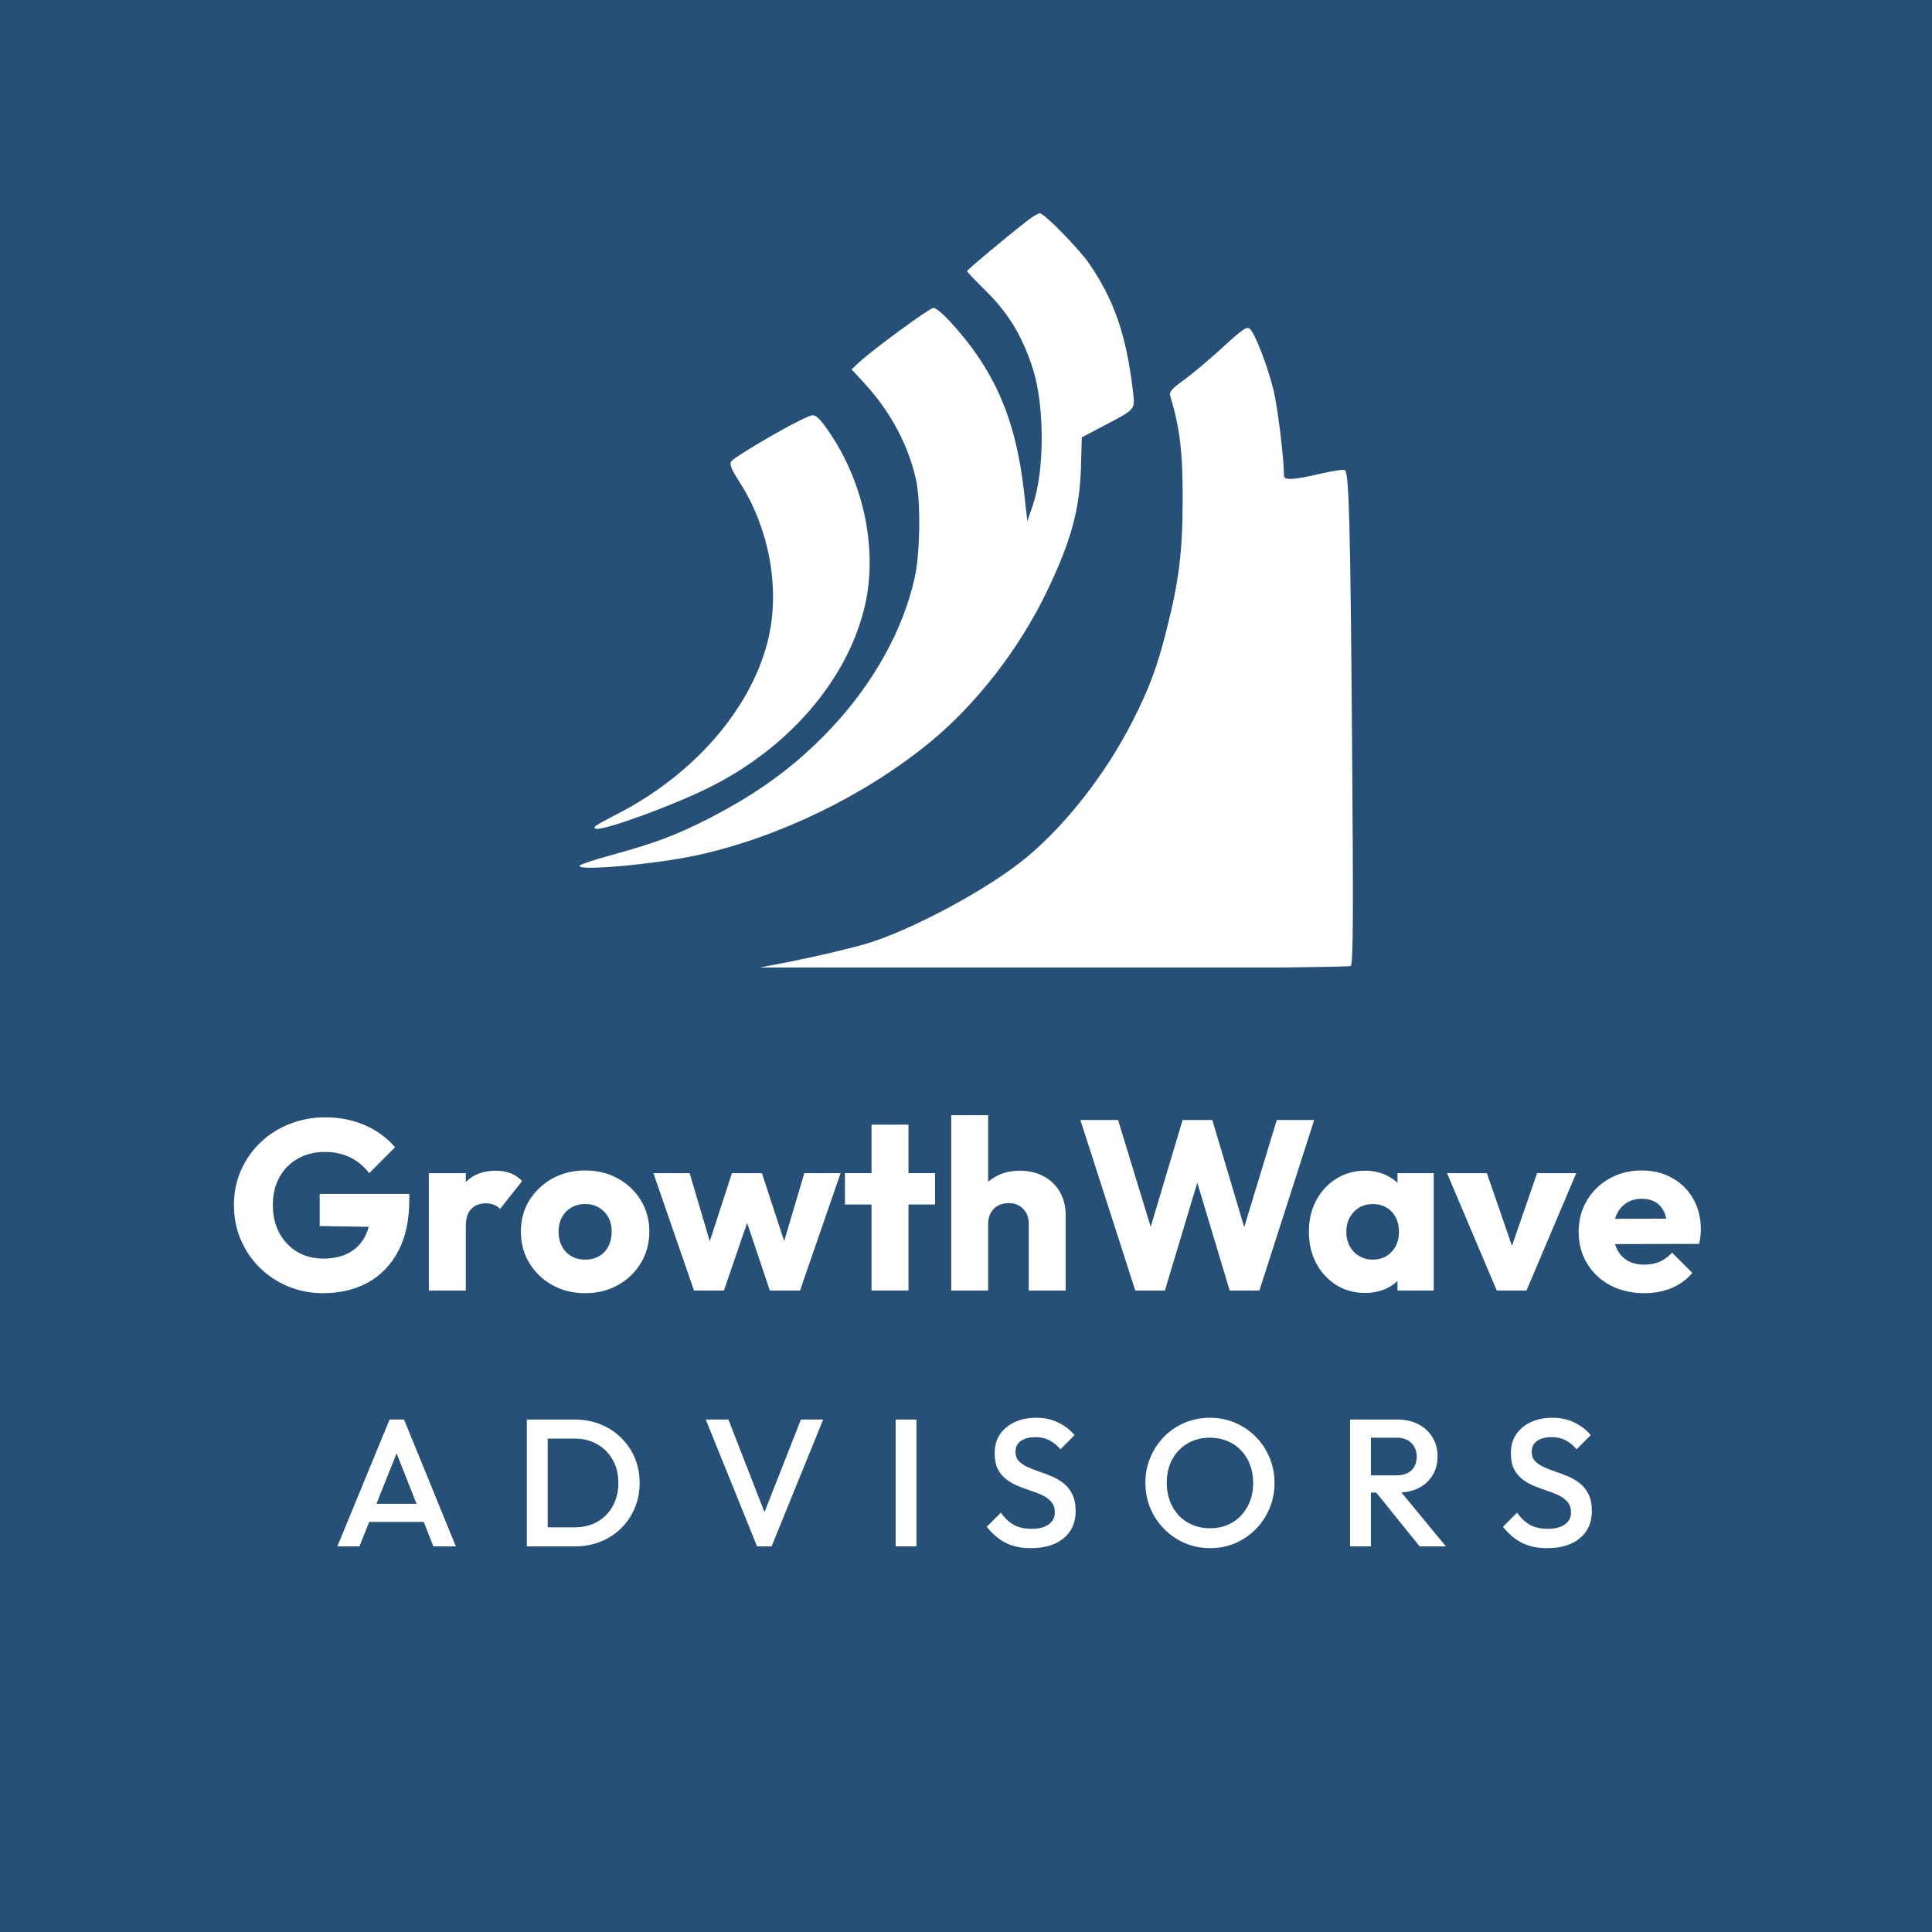
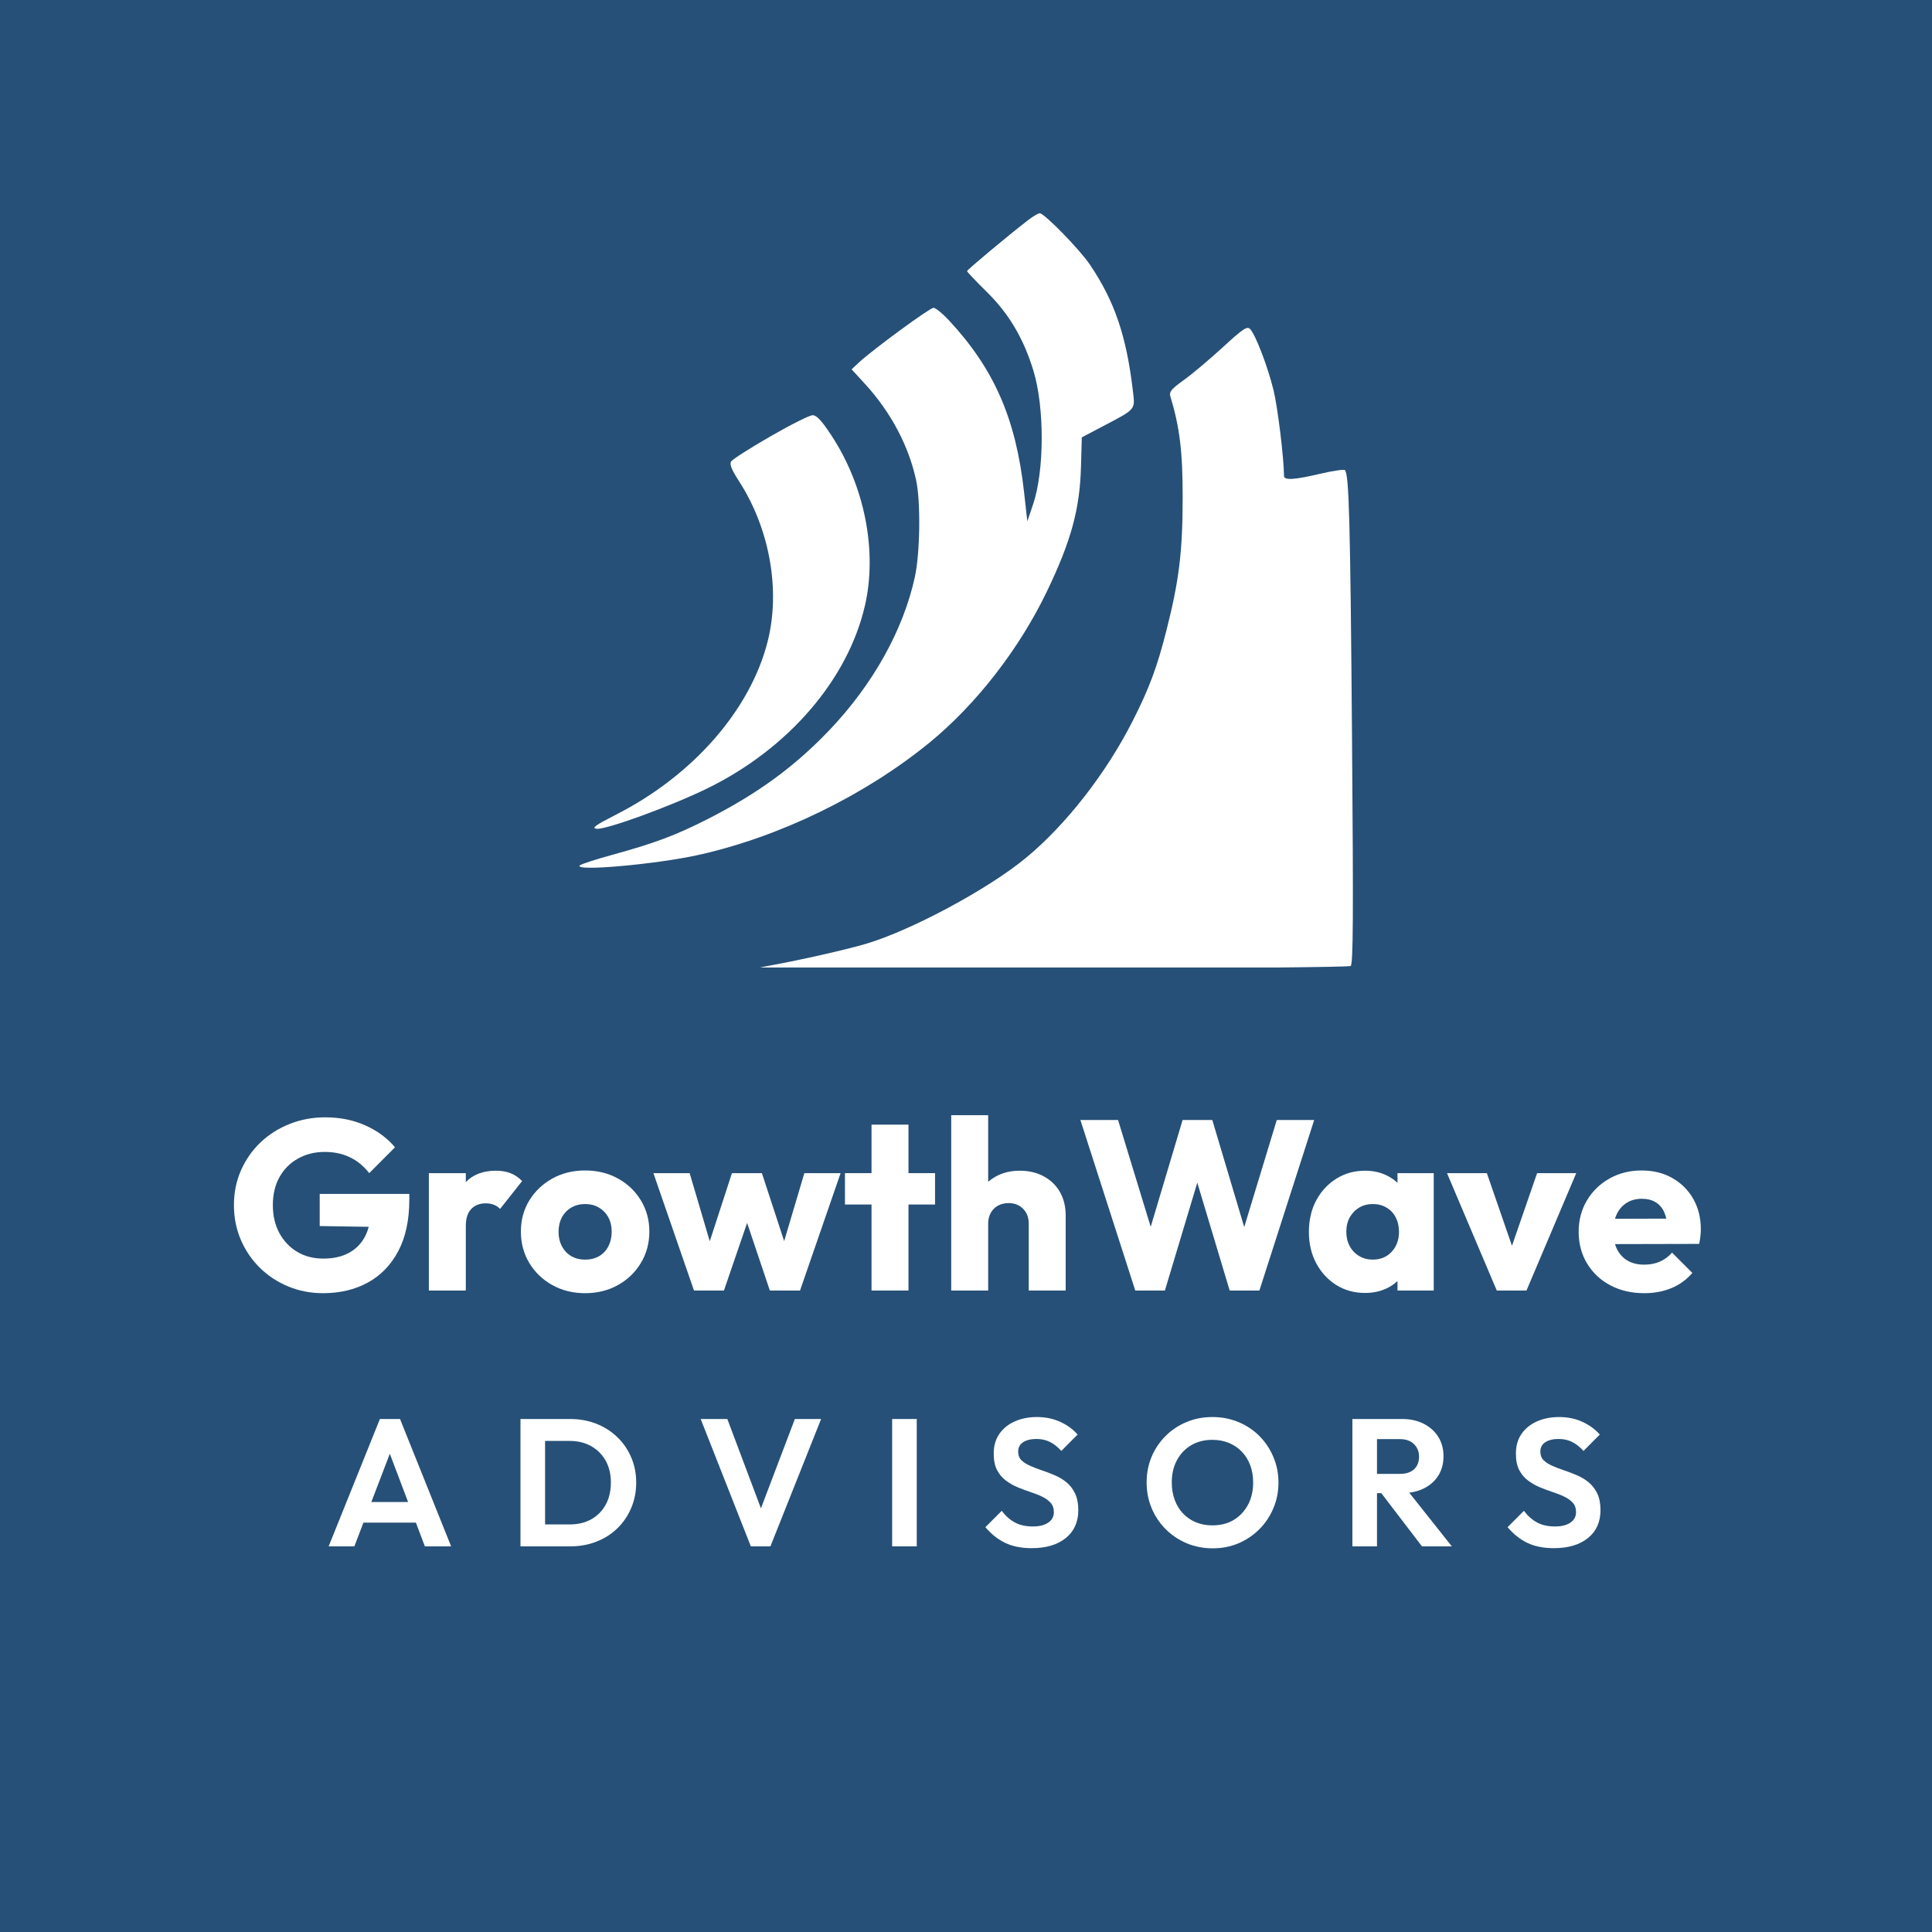
<svg xmlns="http://www.w3.org/2000/svg" width="512" zoomAndPan="magnify" viewBox="0 0 384 384" height="512" preserveAspectRatio="xMidYMid meet" version="1.0">
  <defs>
    <g />
-     <clipPath id="84578a9ac5">
+     <clipPath id="6880e2f2a1">
      <path d="M 115 42.301 L 269 42.301 L 269 192.301 L 115 192.301 Z M 115 42.301 " clip-rule="nonzero" />
    </clipPath>
  </defs>
  <rect x="-38.4" width="460.8" fill="#ffffff" y="-38.4" height="460.8" fill-opacity="1" />
  <rect x="-38.4" width="460.8" fill="#265077" y="-38.4" height="460.8" fill-opacity="1" />
-   <g clip-path="url(#84578a9ac5)">
-     <path fill="#ffffff" d="M 204.301 43.781 C 200.176 46.977 192.207 53.633 192.207 53.887 C 192.207 54.035 193.988 55.91 196.164 58.051 C 200.527 62.348 203.438 67.266 205.387 73.629 C 207.629 80.945 207.598 93.57 205.32 100.285 L 204.191 103.613 L 203.535 97.77 C 201.891 83.129 197.574 73.293 188.543 63.598 C 187.305 62.273 185.953 61.184 185.539 61.184 C 184.789 61.184 173.465 69.488 170.699 72.066 L 169.262 73.406 L 171.93 76.312 C 177.062 81.914 180.621 88.625 182.094 95.48 C 183.008 99.758 182.879 109.863 181.84 114.648 C 179.57 125.152 173.531 135.992 164.906 145.059 C 158.012 152.305 150.727 157.645 140.852 162.695 C 134.387 166 130.203 167.57 121.578 169.938 C 118.367 170.816 115.52 171.746 115.254 172 C 113.934 173.258 130.387 171.805 138.898 169.91 C 155.012 166.32 172.039 158.023 184.84 147.523 C 194.055 139.965 202.605 128.945 208.062 117.586 C 212.895 107.535 214.629 101.188 214.855 92.73 L 215.016 86.93 L 218.98 84.844 C 225.918 81.195 225.625 81.547 225.156 77.574 C 223.871 66.711 221.5 59.781 216.59 52.543 C 214.535 49.516 207.566 42.387 206.66 42.387 C 206.355 42.387 205.293 43.016 204.301 43.781 M 242.973 69.082 C 240.344 71.496 236.863 74.418 235.242 75.578 C 232.879 77.262 232.352 77.887 232.598 78.707 C 234.5 85.016 235.074 89.746 235.062 99.039 C 235.047 109.703 234.352 115.387 231.848 125.254 C 229.973 132.645 228.465 136.703 225.168 143.219 C 219.871 153.684 211.91 163.902 203.895 170.523 C 196.375 176.73 181.152 184.91 172.137 187.586 C 168.324 188.719 159.129 190.805 153.348 191.852 C 149.957 192.469 149.883 192.512 151.57 192.891 C 152.543 193.109 154.133 193.152 155.109 192.992 C 156.082 192.828 181.84 192.625 212.348 192.543 C 242.855 192.461 268.105 192.219 268.453 192.004 C 268.957 191.691 269.012 182.273 268.723 146.34 C 268.383 103.656 268.133 94.262 267.312 93.441 C 267.121 93.25 264.922 93.574 262.422 94.16 C 257.227 95.383 255.215 95.5 255.207 94.594 C 255.176 90.93 253.945 80.871 253.113 77.5 C 251.938 72.738 249.523 66.457 248.453 65.387 C 247.859 64.793 247.031 65.352 242.973 69.082 M 153.109 86.742 C 149.086 89.059 145.582 91.297 145.316 91.715 C 144.969 92.27 145.395 93.34 146.887 95.645 C 152.988 105.086 155.168 117.328 152.566 127.539 C 149.109 141.117 137.766 154.09 122.555 161.855 C 118.266 164.047 117.512 164.594 118.578 164.727 C 120.43 164.957 133.371 160.234 140.633 156.676 C 156.684 148.809 168.508 135.09 171.906 120.395 C 174.41 109.559 171.871 96.637 165.266 86.57 C 163.312 83.598 162.32 82.527 161.516 82.527 C 160.918 82.527 157.133 84.422 153.109 86.742 " fill-opacity="1" fill-rule="evenodd" />
+   <g clip-path="url(#6880e2f2a1)">
+     <path fill="#ffffff" d="M 204.301 43.781 C 200.176 46.977 192.207 53.633 192.207 53.887 C 192.207 54.035 193.988 55.91 196.164 58.051 C 200.527 62.348 203.438 67.266 205.387 73.629 C 207.629 80.945 207.598 93.57 205.32 100.285 L 204.191 103.613 L 203.535 97.77 C 201.891 83.129 197.574 73.293 188.543 63.598 C 187.305 62.27 185.953 61.184 185.539 61.184 C 184.789 61.184 173.465 69.488 170.699 72.066 L 169.262 73.406 L 171.93 76.312 C 177.062 81.914 180.621 88.625 182.094 95.48 C 183.008 99.758 182.879 109.863 181.84 114.648 C 179.57 125.152 173.531 135.992 164.906 145.059 C 158.012 152.305 150.727 157.645 140.852 162.695 C 134.387 166 130.203 167.57 121.578 169.938 C 118.367 170.816 115.52 171.746 115.254 172 C 113.934 173.258 130.387 171.805 138.898 169.91 C 155.012 166.32 172.039 158.023 184.84 147.523 C 194.055 139.965 202.605 128.945 208.062 117.586 C 212.895 107.535 214.629 101.188 214.855 92.73 L 215.016 86.93 L 218.98 84.844 C 225.918 81.195 225.625 81.547 225.156 77.574 C 223.871 66.711 221.5 59.781 216.59 52.543 C 214.535 49.516 207.566 42.387 206.66 42.387 C 206.355 42.387 205.293 43.016 204.301 43.781 M 242.973 69.082 C 240.344 71.496 236.863 74.418 235.242 75.578 C 232.879 77.262 232.352 77.887 232.598 78.707 C 234.5 85.016 235.074 89.746 235.062 99.039 C 235.047 109.703 234.352 115.387 231.848 125.254 C 229.973 132.645 228.465 136.703 225.168 143.219 C 219.871 153.684 211.91 163.902 203.895 170.523 C 196.375 176.73 181.152 184.91 172.137 187.586 C 168.324 188.719 159.129 190.805 153.348 191.852 C 149.957 192.469 149.883 192.512 151.57 192.891 C 152.543 193.109 154.133 193.152 155.109 192.992 C 156.082 192.828 181.84 192.625 212.348 192.543 C 242.855 192.461 268.105 192.219 268.453 192.004 C 268.957 191.691 269.012 182.273 268.723 146.34 C 268.383 103.656 268.133 94.262 267.312 93.441 C 267.121 93.25 264.922 93.574 262.422 94.16 C 257.227 95.383 255.215 95.5 255.207 94.594 C 255.176 90.93 253.945 80.871 253.113 77.5 C 251.938 72.738 249.523 66.457 248.453 65.387 C 247.859 64.793 247.031 65.352 242.973 69.082 M 153.109 86.742 C 149.086 89.059 145.582 91.297 145.316 91.715 C 144.969 92.27 145.395 93.34 146.887 95.645 C 152.988 105.082 155.168 117.328 152.566 127.539 C 149.109 141.117 137.766 154.09 122.555 161.855 C 118.266 164.047 117.512 164.594 118.578 164.727 C 120.43 164.957 133.371 160.234 140.633 156.676 C 156.684 148.809 168.508 135.09 171.906 120.395 C 174.41 109.559 171.871 96.637 165.266 86.57 C 163.312 83.598 162.32 82.527 161.516 82.527 C 160.918 82.527 157.133 84.422 153.109 86.742 " fill-opacity="1" fill-rule="evenodd" />
  </g>
  <g fill="#ffffff" fill-opacity="1">
-     <g transform="translate(66.19688, 307.35)">
+     <g transform="translate(64.60313, 307.35)">
      <g>
-         <path d="M 0.859 0 L 11.234 -25.203 L 14.109 -25.203 L 24.406 0 L 19.938 0 L 11.875 -20.406 L 13.391 -20.406 L 5.25 0 Z M 5.969 -4.859 L 5.969 -8.453 L 19.328 -8.453 L 19.328 -4.859 Z M 5.969 -4.859 " />
+         <path d="M 0.719 0 L 10.906 -25.312 L 14.906 -25.312 L 25.062 0 L 19.844 0 L 11.984 -20.766 L 13.781 -20.766 L 5.828 0 Z M 6.125 -4.719 L 6.125 -8.812 L 19.734 -8.812 L 19.734 -4.719 Z M 6.125 -4.719 " />
      </g>
    </g>
  </g>
  <g fill="#ffffff" fill-opacity="1">
-     <g transform="translate(101.9809, 307.35)">
+     <g transform="translate(100.8552, 307.35)">
      <g>
-         <path d="M 5.578 0 L 5.578 -3.781 L 12.203 -3.781 C 13.93 -3.781 15.445 -4.148 16.75 -4.891 C 18.062 -5.641 19.082 -6.68 19.812 -8.016 C 20.551 -9.348 20.922 -10.891 20.922 -12.641 C 20.922 -14.367 20.547 -15.891 19.797 -17.203 C 19.055 -18.523 18.031 -19.555 16.719 -20.297 C 15.414 -21.047 13.91 -21.422 12.203 -21.422 L 5.578 -21.422 L 5.578 -25.203 L 12.312 -25.203 C 14.133 -25.203 15.828 -24.883 17.391 -24.25 C 18.953 -23.613 20.312 -22.723 21.469 -21.578 C 22.633 -20.441 23.539 -19.109 24.188 -17.578 C 24.832 -16.055 25.156 -14.395 25.156 -12.594 C 25.156 -10.82 24.832 -9.164 24.188 -7.625 C 23.539 -6.094 22.641 -4.754 21.484 -3.609 C 20.336 -2.473 18.984 -1.586 17.422 -0.953 C 15.859 -0.316 14.18 0 12.391 0 Z M 2.734 0 L 2.734 -25.203 L 6.875 -25.203 L 6.875 0 Z M 2.734 0 " />
+         <path d="M 5.938 0 L 5.938 -4.359 L 12.391 -4.359 C 14.016 -4.359 15.438 -4.695 16.656 -5.375 C 17.883 -6.062 18.844 -7.031 19.531 -8.281 C 20.219 -9.531 20.562 -11.004 20.562 -12.703 C 20.562 -14.359 20.211 -15.805 19.516 -17.047 C 18.816 -18.285 17.852 -19.242 16.625 -19.922 C 15.406 -20.609 13.992 -20.953 12.391 -20.953 L 5.828 -20.953 L 5.828 -25.312 L 12.453 -25.312 C 14.328 -25.312 16.062 -25 17.656 -24.375 C 19.25 -23.75 20.641 -22.863 21.828 -21.719 C 23.016 -20.582 23.938 -19.242 24.594 -17.703 C 25.258 -16.172 25.594 -14.492 25.594 -12.672 C 25.594 -10.848 25.258 -9.16 24.594 -7.609 C 23.938 -6.066 23.02 -4.723 21.844 -3.578 C 20.676 -2.441 19.289 -1.562 17.688 -0.938 C 16.094 -0.312 14.375 0 12.531 0 Z M 2.594 0 L 2.594 -25.312 L 7.484 -25.312 L 7.484 0 Z M 2.594 0 " />
      </g>
    </g>
  </g>
  <g fill="#ffffff" fill-opacity="1">
-     <g transform="translate(139.421, 307.35)">
+     <g transform="translate(138.5472, 307.35)">
      <g>
-         <path d="M 11.047 0 L 0.859 -25.203 L 5.359 -25.203 L 13.312 -4.781 L 11.734 -4.781 L 19.766 -25.203 L 24.188 -25.203 L 13.938 0 Z M 11.047 0 " />
+         <path d="M 10.688 0 L 0.719 -25.312 L 6.016 -25.312 L 13.719 -4.828 L 11.656 -4.828 L 19.438 -25.312 L 24.656 -25.312 L 14.578 0 Z M 10.688 0 " />
      </g>
    </g>
  </g>
  <g fill="#ffffff" fill-opacity="1">
-     <g transform="translate(175.277, 307.35)">
+     <g transform="translate(174.7273, 307.35)">
      <g>
-         <path d="M 2.734 0 L 2.734 -25.203 L 6.875 -25.203 L 6.875 0 Z M 2.734 0 " />
+         <path d="M 2.594 0 L 2.594 -25.312 L 7.484 -25.312 L 7.484 0 Z M 2.594 0 " />
      </g>
    </g>
  </g>
  <g fill="#ffffff" fill-opacity="1">
-     <g transform="translate(195.185, 307.35)">
+     <g transform="translate(195.1033, 307.35)">
      <g>
-         <path d="M 9.75 0.359 C 7.758 0.359 6.066 0 4.672 -0.719 C 3.285 -1.438 2.039 -2.492 0.938 -3.891 L 3.75 -6.703 C 4.438 -5.691 5.258 -4.898 6.219 -4.328 C 7.188 -3.766 8.414 -3.484 9.906 -3.484 C 11.289 -3.484 12.395 -3.77 13.219 -4.344 C 14.051 -4.926 14.469 -5.723 14.469 -6.734 C 14.469 -7.566 14.25 -8.25 13.812 -8.781 C 13.383 -9.312 12.816 -9.75 12.109 -10.094 C 11.398 -10.445 10.617 -10.758 9.766 -11.031 C 8.922 -11.312 8.07 -11.625 7.219 -11.969 C 6.363 -12.312 5.582 -12.75 4.875 -13.281 C 4.164 -13.812 3.594 -14.492 3.156 -15.328 C 2.727 -16.172 2.516 -17.242 2.516 -18.547 C 2.516 -20.023 2.879 -21.285 3.609 -22.328 C 4.348 -23.379 5.336 -24.18 6.578 -24.734 C 7.828 -25.285 9.223 -25.562 10.766 -25.562 C 12.422 -25.562 13.898 -25.234 15.203 -24.578 C 16.516 -23.93 17.578 -23.109 18.391 -22.109 L 15.594 -19.297 C 14.875 -20.109 14.125 -20.711 13.344 -21.109 C 12.562 -21.504 11.664 -21.703 10.656 -21.703 C 9.406 -21.703 8.426 -21.453 7.719 -20.953 C 7.008 -20.453 6.656 -19.742 6.656 -18.828 C 6.656 -18.055 6.867 -17.438 7.297 -16.969 C 7.734 -16.5 8.305 -16.102 9.016 -15.781 C 9.723 -15.457 10.504 -15.148 11.359 -14.859 C 12.211 -14.578 13.062 -14.254 13.906 -13.891 C 14.758 -13.535 15.539 -13.07 16.25 -12.5 C 16.957 -11.938 17.523 -11.211 17.953 -10.328 C 18.391 -9.441 18.609 -8.328 18.609 -6.984 C 18.609 -4.723 17.812 -2.93 16.219 -1.609 C 14.625 -0.297 12.469 0.359 9.75 0.359 Z M 9.75 0.359 " />
+         <path d="M 9.938 0.359 C 7.895 0.359 6.145 0.008 4.688 -0.688 C 3.238 -1.383 1.926 -2.426 0.75 -3.812 L 4 -7.062 C 4.738 -6.07 5.598 -5.305 6.578 -4.766 C 7.566 -4.223 8.77 -3.953 10.188 -3.953 C 11.457 -3.953 12.469 -4.203 13.219 -4.703 C 13.977 -5.211 14.359 -5.91 14.359 -6.797 C 14.359 -7.566 14.141 -8.191 13.703 -8.672 C 13.273 -9.148 12.707 -9.555 12 -9.891 C 11.289 -10.234 10.508 -10.539 9.656 -10.812 C 8.812 -11.094 7.961 -11.41 7.109 -11.766 C 6.254 -12.129 5.473 -12.582 4.766 -13.125 C 4.055 -13.664 3.484 -14.359 3.047 -15.203 C 2.617 -16.055 2.406 -17.133 2.406 -18.438 C 2.406 -19.969 2.773 -21.27 3.516 -22.344 C 4.266 -23.426 5.285 -24.254 6.578 -24.828 C 7.879 -25.41 9.348 -25.703 10.984 -25.703 C 12.711 -25.703 14.27 -25.379 15.656 -24.734 C 17.051 -24.086 18.191 -23.25 19.078 -22.219 L 15.844 -18.969 C 15.094 -19.789 14.328 -20.391 13.547 -20.766 C 12.773 -21.148 11.895 -21.344 10.906 -21.344 C 9.781 -21.344 8.891 -21.125 8.234 -20.688 C 7.586 -20.258 7.266 -19.641 7.266 -18.828 C 7.266 -18.129 7.477 -17.562 7.906 -17.125 C 8.344 -16.695 8.914 -16.328 9.625 -16.016 C 10.332 -15.703 11.113 -15.398 11.969 -15.109 C 12.82 -14.828 13.672 -14.504 14.516 -14.141 C 15.367 -13.785 16.148 -13.316 16.859 -12.734 C 17.566 -12.16 18.133 -11.426 18.562 -10.531 C 19 -9.633 19.219 -8.523 19.219 -7.203 C 19.219 -4.848 18.391 -3 16.734 -1.656 C 15.078 -0.312 12.812 0.359 9.938 0.359 Z M 9.938 0.359 " />
      </g>
    </g>
  </g>
  <g fill="#ffffff" fill-opacity="1">
-     <g transform="translate(226.217, 307.35)">
+     <g transform="translate(226.6033, 307.35)">
      <g>
-         <path d="M 14.328 0.359 C 12.523 0.359 10.844 0.023 9.281 -0.641 C 7.727 -1.316 6.363 -2.25 5.188 -3.438 C 4.008 -4.625 3.086 -6.004 2.422 -7.578 C 1.766 -9.148 1.438 -10.836 1.438 -12.641 C 1.438 -14.441 1.766 -16.117 2.422 -17.672 C 3.086 -19.234 4 -20.609 5.156 -21.797 C 6.32 -22.984 7.68 -23.906 9.234 -24.562 C 10.785 -25.227 12.457 -25.562 14.25 -25.562 C 16.051 -25.562 17.723 -25.227 19.266 -24.562 C 20.816 -23.906 22.18 -22.984 23.359 -21.797 C 24.535 -20.609 25.453 -19.227 26.109 -17.656 C 26.773 -16.082 27.109 -14.395 27.109 -12.594 C 27.109 -10.801 26.773 -9.117 26.109 -7.547 C 25.453 -5.973 24.539 -4.598 23.375 -3.422 C 22.219 -2.242 20.863 -1.316 19.312 -0.641 C 17.758 0.023 16.098 0.359 14.328 0.359 Z M 14.25 -3.594 C 15.957 -3.594 17.453 -3.977 18.734 -4.75 C 20.016 -5.52 21.02 -6.582 21.75 -7.938 C 22.488 -9.289 22.859 -10.859 22.859 -12.641 C 22.859 -13.953 22.645 -15.156 22.219 -16.25 C 21.801 -17.344 21.207 -18.289 20.438 -19.094 C 19.676 -19.895 18.77 -20.508 17.719 -20.938 C 16.676 -21.375 15.52 -21.594 14.25 -21.594 C 12.57 -21.594 11.094 -21.211 9.812 -20.453 C 8.531 -19.703 7.52 -18.656 6.781 -17.312 C 6.051 -15.969 5.688 -14.41 5.688 -12.641 C 5.688 -11.316 5.895 -10.098 6.312 -8.984 C 6.738 -7.867 7.328 -6.914 8.078 -6.125 C 8.836 -5.332 9.742 -4.711 10.797 -4.266 C 11.859 -3.816 13.008 -3.594 14.25 -3.594 Z M 14.25 -3.594 " />
+         <path d="M 14.438 0.391 C 12.582 0.391 10.859 0.055 9.266 -0.609 C 7.672 -1.285 6.281 -2.219 5.094 -3.406 C 3.906 -4.594 2.973 -5.984 2.297 -7.578 C 1.629 -9.172 1.297 -10.879 1.297 -12.703 C 1.297 -14.523 1.625 -16.223 2.281 -17.797 C 2.945 -19.367 3.875 -20.75 5.062 -21.938 C 6.25 -23.125 7.633 -24.047 9.219 -24.703 C 10.801 -25.367 12.516 -25.703 14.359 -25.703 C 16.234 -25.703 17.961 -25.367 19.547 -24.703 C 21.129 -24.047 22.516 -23.125 23.703 -21.938 C 24.891 -20.75 25.816 -19.363 26.484 -17.781 C 27.16 -16.195 27.5 -14.492 27.5 -12.672 C 27.5 -10.848 27.16 -9.145 26.484 -7.562 C 25.816 -5.977 24.891 -4.594 23.703 -3.406 C 22.516 -2.219 21.133 -1.285 19.562 -0.609 C 17.988 0.055 16.281 0.391 14.438 0.391 Z M 14.359 -4.172 C 15.992 -4.172 17.41 -4.531 18.609 -5.25 C 19.805 -5.977 20.75 -6.977 21.438 -8.25 C 22.125 -9.52 22.469 -11.004 22.469 -12.703 C 22.469 -13.953 22.273 -15.094 21.891 -16.125 C 21.504 -17.156 20.953 -18.047 20.234 -18.797 C 19.516 -19.555 18.66 -20.141 17.672 -20.547 C 16.691 -20.961 15.586 -21.172 14.359 -21.172 C 12.773 -21.172 11.379 -20.816 10.172 -20.109 C 8.961 -19.398 8.016 -18.41 7.328 -17.141 C 6.641 -15.867 6.297 -14.391 6.297 -12.703 C 6.297 -11.43 6.492 -10.266 6.891 -9.203 C 7.285 -8.148 7.836 -7.254 8.547 -6.516 C 9.254 -5.773 10.102 -5.195 11.094 -4.781 C 12.094 -4.375 13.18 -4.172 14.359 -4.172 Z M 14.359 -4.172 " />
      </g>
    </g>
  </g>
  <g fill="#ffffff" fill-opacity="1">
-     <g transform="translate(265.6011, 307.35)">
+     <g transform="translate(266.2034, 307.35)">
      <g>
-         <path d="M 5.578 -10.688 L 5.578 -14.109 L 11.953 -14.109 C 13.223 -14.109 14.211 -14.438 14.922 -15.094 C 15.629 -15.758 15.984 -16.68 15.984 -17.859 C 15.984 -18.91 15.633 -19.797 14.938 -20.516 C 14.238 -21.234 13.254 -21.594 11.984 -21.594 L 5.578 -21.594 L 5.578 -25.203 L 12.172 -25.203 C 13.754 -25.203 15.145 -24.883 16.344 -24.25 C 17.539 -23.613 18.469 -22.75 19.125 -21.656 C 19.789 -20.562 20.125 -19.316 20.125 -17.922 C 20.125 -16.461 19.789 -15.191 19.125 -14.109 C 18.469 -13.023 17.539 -12.18 16.344 -11.578 C 15.145 -10.984 13.754 -10.688 12.172 -10.688 Z M 2.734 0 L 2.734 -25.203 L 6.875 -25.203 L 6.875 0 Z M 16.562 0 L 7.734 -10.938 L 11.594 -12.344 L 21.781 0 Z M 16.562 0 " />
+         <path d="M 6.188 -10.578 L 6.188 -14.406 L 12.062 -14.406 C 13.258 -14.406 14.188 -14.707 14.844 -15.312 C 15.508 -15.926 15.844 -16.773 15.844 -17.859 C 15.844 -18.836 15.508 -19.656 14.844 -20.312 C 14.188 -20.977 13.258 -21.312 12.062 -21.312 L 6.188 -21.312 L 6.188 -25.312 L 12.484 -25.312 C 14.117 -25.312 15.551 -24.992 16.781 -24.359 C 18.02 -23.723 18.984 -22.852 19.672 -21.75 C 20.359 -20.645 20.703 -19.367 20.703 -17.922 C 20.703 -16.441 20.359 -15.156 19.672 -14.062 C 18.984 -12.969 18.016 -12.113 16.766 -11.5 C 15.523 -10.883 14.078 -10.578 12.422 -10.578 Z M 2.594 0 L 2.594 -25.312 L 7.484 -25.312 L 7.484 0 Z M 16.422 0 L 8.062 -10.938 L 12.562 -12.344 L 22.359 0 Z M 16.422 0 " />
      </g>
    </g>
  </g>
  <g fill="#ffffff" fill-opacity="1">
-     <g transform="translate(297.7851, 307.35)">
+     <g transform="translate(298.8914, 307.35)">
      <g>
-         <path d="M 9.75 0.359 C 7.758 0.359 6.066 0 4.672 -0.719 C 3.285 -1.438 2.039 -2.492 0.938 -3.891 L 3.75 -6.703 C 4.438 -5.691 5.258 -4.898 6.219 -4.328 C 7.188 -3.766 8.414 -3.484 9.906 -3.484 C 11.289 -3.484 12.395 -3.77 13.219 -4.344 C 14.051 -4.926 14.469 -5.723 14.469 -6.734 C 14.469 -7.566 14.25 -8.25 13.812 -8.781 C 13.383 -9.312 12.816 -9.75 12.109 -10.094 C 11.398 -10.445 10.617 -10.758 9.766 -11.031 C 8.922 -11.312 8.07 -11.625 7.219 -11.969 C 6.363 -12.312 5.582 -12.75 4.875 -13.281 C 4.164 -13.812 3.594 -14.492 3.156 -15.328 C 2.727 -16.172 2.516 -17.242 2.516 -18.547 C 2.516 -20.023 2.879 -21.285 3.609 -22.328 C 4.348 -23.379 5.336 -24.18 6.578 -24.734 C 7.828 -25.285 9.223 -25.562 10.766 -25.562 C 12.422 -25.562 13.898 -25.234 15.203 -24.578 C 16.516 -23.93 17.578 -23.109 18.391 -22.109 L 15.594 -19.297 C 14.875 -20.109 14.125 -20.711 13.344 -21.109 C 12.562 -21.504 11.664 -21.703 10.656 -21.703 C 9.406 -21.703 8.426 -21.453 7.719 -20.953 C 7.008 -20.453 6.656 -19.742 6.656 -18.828 C 6.656 -18.055 6.867 -17.438 7.297 -16.969 C 7.734 -16.5 8.305 -16.102 9.016 -15.781 C 9.723 -15.457 10.504 -15.148 11.359 -14.859 C 12.211 -14.578 13.062 -14.254 13.906 -13.891 C 14.758 -13.535 15.539 -13.07 16.25 -12.5 C 16.957 -11.938 17.523 -11.211 17.953 -10.328 C 18.391 -9.441 18.609 -8.328 18.609 -6.984 C 18.609 -4.723 17.812 -2.93 16.219 -1.609 C 14.625 -0.297 12.469 0.359 9.75 0.359 Z M 9.75 0.359 " />
+         <path d="M 9.938 0.359 C 7.895 0.359 6.145 0.008 4.688 -0.688 C 3.238 -1.383 1.926 -2.426 0.75 -3.812 L 4 -7.062 C 4.738 -6.07 5.598 -5.305 6.578 -4.766 C 7.566 -4.223 8.77 -3.953 10.188 -3.953 C 11.457 -3.953 12.469 -4.203 13.219 -4.703 C 13.977 -5.211 14.359 -5.91 14.359 -6.797 C 14.359 -7.566 14.141 -8.191 13.703 -8.672 C 13.273 -9.148 12.707 -9.555 12 -9.891 C 11.289 -10.234 10.508 -10.539 9.656 -10.812 C 8.812 -11.094 7.961 -11.41 7.109 -11.766 C 6.254 -12.129 5.473 -12.582 4.766 -13.125 C 4.055 -13.664 3.484 -14.359 3.047 -15.203 C 2.617 -16.055 2.406 -17.133 2.406 -18.438 C 2.406 -19.969 2.773 -21.27 3.516 -22.344 C 4.266 -23.426 5.285 -24.254 6.578 -24.828 C 7.879 -25.41 9.348 -25.703 10.984 -25.703 C 12.711 -25.703 14.27 -25.379 15.656 -24.734 C 17.051 -24.086 18.191 -23.25 19.078 -22.219 L 15.844 -18.969 C 15.094 -19.789 14.328 -20.391 13.547 -20.766 C 12.773 -21.148 11.895 -21.344 10.906 -21.344 C 9.781 -21.344 8.891 -21.125 8.234 -20.688 C 7.586 -20.258 7.266 -19.641 7.266 -18.828 C 7.266 -18.129 7.477 -17.562 7.906 -17.125 C 8.344 -16.695 8.914 -16.328 9.625 -16.016 C 10.332 -15.703 11.113 -15.398 11.969 -15.109 C 12.82 -14.828 13.672 -14.504 14.516 -14.141 C 15.367 -13.785 16.148 -13.316 16.859 -12.734 C 17.566 -12.16 18.133 -11.426 18.562 -10.531 C 19 -9.633 19.219 -8.523 19.219 -7.203 C 19.219 -4.848 18.391 -3 16.734 -1.656 C 15.078 -0.312 12.812 0.359 9.938 0.359 Z M 9.938 0.359 " />
      </g>
    </g>
  </g>
  <g fill="#ffffff" fill-opacity="1">
    <g transform="translate(44.96485, 256.5)">
      <g>
        <path d="M 19.25 0.531 C 16.781 0.531 14.469 0.082 12.312 -0.812 C 10.156 -1.707 8.273 -2.945 6.672 -4.531 C 5.066 -6.113 3.805 -7.969 2.891 -10.094 C 1.984 -12.227 1.531 -14.523 1.531 -16.984 C 1.531 -19.453 1.992 -21.742 2.922 -23.859 C 3.848 -25.973 5.133 -27.82 6.781 -29.406 C 8.438 -30.988 10.367 -32.219 12.578 -33.094 C 14.785 -33.977 17.156 -34.422 19.688 -34.422 C 22.594 -34.422 25.238 -33.891 27.625 -32.828 C 30.008 -31.773 31.984 -30.32 33.547 -28.469 L 28.422 -23.328 C 27.328 -24.734 26.047 -25.785 24.578 -26.484 C 23.109 -27.191 21.441 -27.547 19.578 -27.547 C 17.598 -27.547 15.82 -27.102 14.25 -26.219 C 12.688 -25.344 11.461 -24.113 10.578 -22.531 C 9.703 -20.945 9.266 -19.098 9.266 -16.984 C 9.266 -14.879 9.695 -13.023 10.562 -11.422 C 11.426 -9.828 12.609 -8.582 14.109 -7.688 C 15.617 -6.789 17.348 -6.344 19.297 -6.344 C 21.273 -6.344 22.961 -6.719 24.359 -7.469 C 25.754 -8.219 26.828 -9.301 27.578 -10.719 C 28.328 -12.145 28.703 -13.883 28.703 -15.938 L 33.703 -12.578 L 18.578 -12.812 L 18.578 -19.203 L 36.391 -19.203 L 36.391 -18.094 C 36.391 -14.031 35.66 -10.613 34.203 -7.844 C 32.742 -5.082 30.723 -2.992 28.141 -1.578 C 25.566 -0.172 22.602 0.531 19.25 0.531 Z M 19.25 0.531 " />
      </g>
    </g>
  </g>
  <g fill="#ffffff" fill-opacity="1">
    <g transform="translate(82.64478, 256.5)">
      <g>
        <path d="M 2.594 0 L 2.594 -23.328 L 9.938 -23.328 L 9.938 0 Z M 9.938 -12.812 L 6.859 -15.219 C 7.473 -17.938 8.5 -20.047 9.938 -21.547 C 11.375 -23.055 13.375 -23.812 15.938 -23.812 C 17.051 -23.812 18.031 -23.641 18.875 -23.297 C 19.727 -22.961 20.477 -22.445 21.125 -21.75 L 16.75 -16.219 C 16.426 -16.57 16.023 -16.844 15.547 -17.031 C 15.066 -17.227 14.523 -17.328 13.922 -17.328 C 12.703 -17.328 11.734 -16.953 11.016 -16.203 C 10.297 -15.453 9.938 -14.32 9.938 -12.812 Z M 9.938 -12.812 " />
      </g>
    </g>
  </g>
  <g fill="#ffffff" fill-opacity="1">
    <g transform="translate(102.4687, 256.5)">
      <g>
        <path d="M 13.828 0.531 C 11.422 0.531 9.25 -0.004 7.312 -1.078 C 5.383 -2.148 3.859 -3.613 2.734 -5.469 C 1.617 -7.32 1.062 -9.406 1.062 -11.719 C 1.062 -14.02 1.617 -16.082 2.734 -17.906 C 3.859 -19.727 5.379 -21.176 7.297 -22.25 C 9.211 -23.32 11.391 -23.859 13.828 -23.859 C 16.254 -23.859 18.426 -23.328 20.344 -22.266 C 22.27 -21.211 23.789 -19.766 24.906 -17.922 C 26.031 -16.086 26.594 -14.02 26.594 -11.719 C 26.594 -9.406 26.031 -7.32 24.906 -5.469 C 23.789 -3.613 22.27 -2.148 20.344 -1.078 C 18.426 -0.004 16.254 0.531 13.828 0.531 Z M 13.828 -6.141 C 14.879 -6.141 15.805 -6.367 16.609 -6.828 C 17.41 -7.297 18.023 -7.953 18.453 -8.797 C 18.891 -9.648 19.109 -10.625 19.109 -11.719 C 19.109 -12.801 18.883 -13.75 18.438 -14.562 C 17.988 -15.383 17.367 -16.023 16.578 -16.484 C 15.797 -16.953 14.879 -17.188 13.828 -17.188 C 12.797 -17.188 11.879 -16.953 11.078 -16.484 C 10.285 -16.023 9.664 -15.379 9.219 -14.547 C 8.77 -13.711 8.547 -12.75 8.547 -11.656 C 8.547 -10.602 8.77 -9.648 9.219 -8.797 C 9.664 -7.953 10.285 -7.297 11.078 -6.828 C 11.879 -6.367 12.797 -6.141 13.828 -6.141 Z M 13.828 -6.141 " />
      </g>
    </g>
  </g>
  <g fill="#ffffff" fill-opacity="1">
    <g transform="translate(129.6367, 256.5)">
      <g>
        <path d="M 8.297 0 L 0.234 -23.328 L 7.438 -23.328 L 12.438 -6.391 L 10.312 -6.344 L 15.844 -23.328 L 21.797 -23.328 L 27.359 -6.344 L 25.203 -6.391 L 30.234 -23.328 L 37.438 -23.328 L 29.375 0 L 23.375 0 L 17.953 -16.125 L 19.781 -16.125 L 14.25 0 Z M 8.297 0 " />
      </g>
    </g>
  </g>
  <g fill="#ffffff" fill-opacity="1">
    <g transform="translate(167.3166, 256.5)">
      <g>
        <path d="M 5.906 0 L 5.906 -32.969 L 13.25 -32.969 L 13.25 0 Z M 0.625 -17.094 L 0.625 -23.328 L 18.531 -23.328 L 18.531 -17.094 Z M 0.625 -17.094 " />
      </g>
    </g>
  </g>
  <g fill="#ffffff" fill-opacity="1">
    <g transform="translate(186.4686, 256.5)">
      <g>
        <path d="M 18 0 L 18 -13.297 C 18 -14.516 17.625 -15.5 16.875 -16.25 C 16.125 -17 15.172 -17.375 14.016 -17.375 C 13.211 -17.375 12.504 -17.207 11.891 -16.875 C 11.285 -16.539 10.805 -16.062 10.453 -15.438 C 10.109 -14.812 9.938 -14.098 9.938 -13.297 L 7.109 -14.688 C 7.109 -16.508 7.488 -18.109 8.25 -19.484 C 9.02 -20.859 10.094 -21.922 11.469 -22.672 C 12.844 -23.43 14.426 -23.812 16.219 -23.812 C 18.039 -23.812 19.641 -23.43 21.016 -22.672 C 22.398 -21.922 23.469 -20.879 24.219 -19.547 C 24.969 -18.223 25.344 -16.68 25.344 -14.922 L 25.344 0 Z M 2.594 0 L 2.594 -34.844 L 9.938 -34.844 L 9.938 0 Z M 2.594 0 " />
      </g>
    </g>
  </g>
  <g fill="#ffffff" fill-opacity="1">
    <g transform="translate(213.9245, 256.5)">
      <g>
        <path d="M 11.719 0 L 0.812 -33.891 L 8.297 -33.891 L 16.266 -7.828 L 13.344 -7.828 L 21.125 -33.891 L 27.031 -33.891 L 34.797 -7.828 L 31.922 -7.828 L 39.844 -33.891 L 47.281 -33.891 L 36.391 0 L 30.484 0 L 22.656 -26.062 L 25.438 -26.062 L 17.609 0 Z M 11.719 0 " />
      </g>
    </g>
  </g>
  <g fill="#ffffff" fill-opacity="1">
    <g transform="translate(258.9964, 256.5)">
      <g>
        <path d="M 12.344 0.484 C 10.195 0.484 8.281 -0.039 6.594 -1.094 C 4.914 -2.156 3.586 -3.598 2.609 -5.422 C 1.641 -7.242 1.156 -9.32 1.156 -11.656 C 1.156 -14 1.641 -16.082 2.609 -17.906 C 3.586 -19.727 4.914 -21.164 6.594 -22.219 C 8.281 -23.281 10.195 -23.812 12.344 -23.812 C 13.906 -23.812 15.316 -23.504 16.578 -22.891 C 17.848 -22.285 18.879 -21.445 19.672 -20.375 C 20.473 -19.301 20.926 -18.078 21.031 -16.703 L 21.031 -6.625 C 20.926 -5.25 20.484 -4.023 19.703 -2.953 C 18.922 -1.879 17.891 -1.035 16.609 -0.422 C 15.328 0.18 13.906 0.484 12.344 0.484 Z M 13.828 -6.141 C 15.391 -6.141 16.648 -6.66 17.609 -7.703 C 18.578 -8.742 19.062 -10.062 19.062 -11.656 C 19.062 -12.75 18.844 -13.711 18.406 -14.547 C 17.977 -15.379 17.367 -16.023 16.578 -16.484 C 15.797 -16.953 14.895 -17.188 13.875 -17.188 C 12.852 -17.188 11.945 -16.953 11.156 -16.484 C 10.375 -16.023 9.75 -15.379 9.281 -14.547 C 8.82 -13.711 8.594 -12.75 8.594 -11.656 C 8.594 -10.602 8.816 -9.66 9.266 -8.828 C 9.711 -7.992 10.336 -7.336 11.141 -6.859 C 11.941 -6.379 12.836 -6.141 13.828 -6.141 Z M 18.766 0 L 18.766 -6.281 L 19.875 -11.953 L 18.766 -17.609 L 18.766 -23.328 L 25.969 -23.328 L 25.969 0 Z M 18.766 0 " />
      </g>
    </g>
  </g>
  <g fill="#ffffff" fill-opacity="1">
    <g transform="translate(287.5564, 256.5)">
      <g>
        <path d="M 9.938 0 L 0.047 -23.328 L 7.969 -23.328 L 14.688 -3.891 L 11.234 -3.891 L 17.953 -23.328 L 25.734 -23.328 L 15.844 0 Z M 9.938 0 " />
      </g>
    </g>
  </g>
  <g fill="#ffffff" fill-opacity="1">
    <g transform="translate(312.7084, 256.5)">
      <g>
        <path d="M 14.109 0.531 C 11.578 0.531 9.328 0.008 7.359 -1.031 C 5.398 -2.07 3.859 -3.52 2.734 -5.375 C 1.617 -7.227 1.062 -9.32 1.062 -11.656 C 1.062 -14 1.613 -16.086 2.719 -17.922 C 3.82 -19.766 5.316 -21.211 7.203 -22.266 C 9.086 -23.328 11.211 -23.859 13.578 -23.859 C 15.891 -23.859 17.922 -23.359 19.672 -22.359 C 21.43 -21.367 22.816 -19.992 23.828 -18.234 C 24.836 -16.473 25.344 -14.457 25.344 -12.188 C 25.344 -11.77 25.316 -11.328 25.266 -10.859 C 25.223 -10.398 25.141 -9.867 25.016 -9.266 L 4.891 -9.219 L 4.891 -14.25 L 21.891 -14.297 L 18.719 -12.188 C 18.688 -13.531 18.477 -14.641 18.094 -15.516 C 17.707 -16.398 17.141 -17.07 16.391 -17.531 C 15.641 -18 14.719 -18.234 13.625 -18.234 C 12.477 -18.234 11.477 -17.969 10.625 -17.438 C 9.781 -16.914 9.125 -16.176 8.656 -15.219 C 8.195 -14.258 7.969 -13.094 7.969 -11.719 C 7.969 -10.332 8.211 -9.148 8.703 -8.172 C 9.203 -7.203 9.906 -6.453 10.812 -5.922 C 11.727 -5.398 12.812 -5.141 14.062 -5.141 C 15.219 -5.141 16.258 -5.336 17.188 -5.734 C 18.113 -6.141 18.926 -6.738 19.625 -7.531 L 23.656 -3.5 C 22.508 -2.156 21.117 -1.145 19.484 -0.469 C 17.859 0.195 16.066 0.531 14.109 0.531 Z M 14.109 0.531 " />
      </g>
    </g>
  </g>
</svg>
